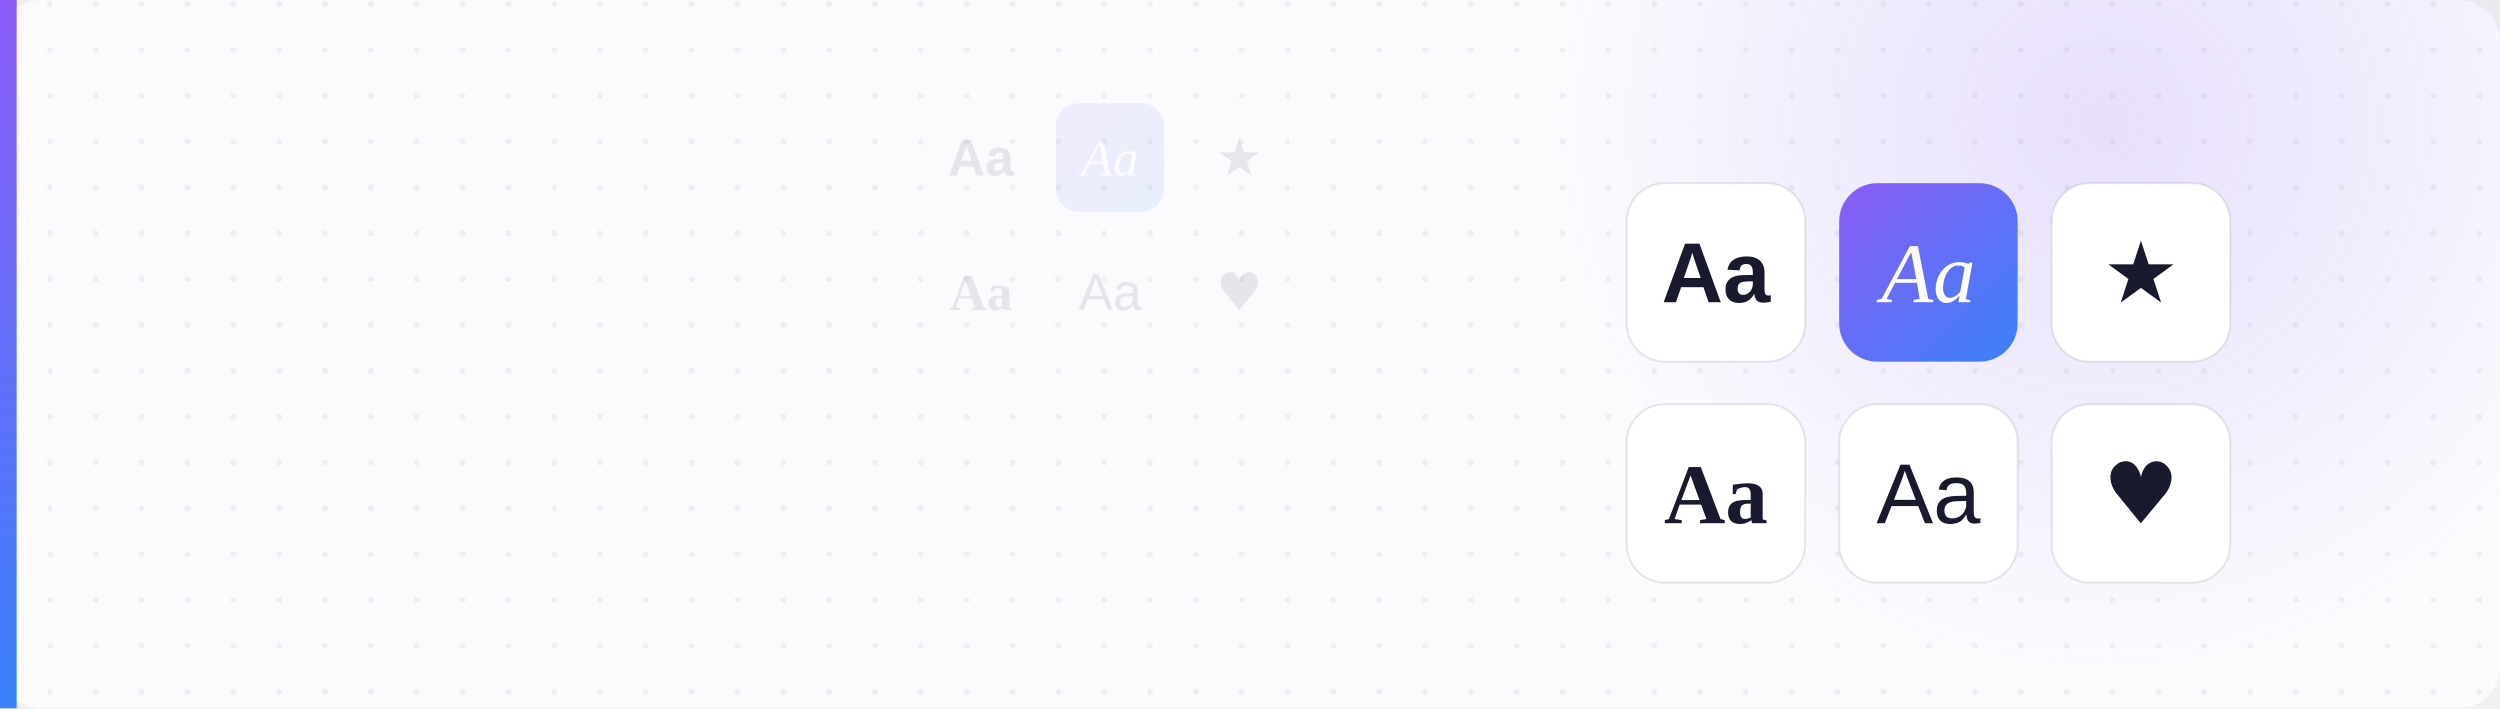
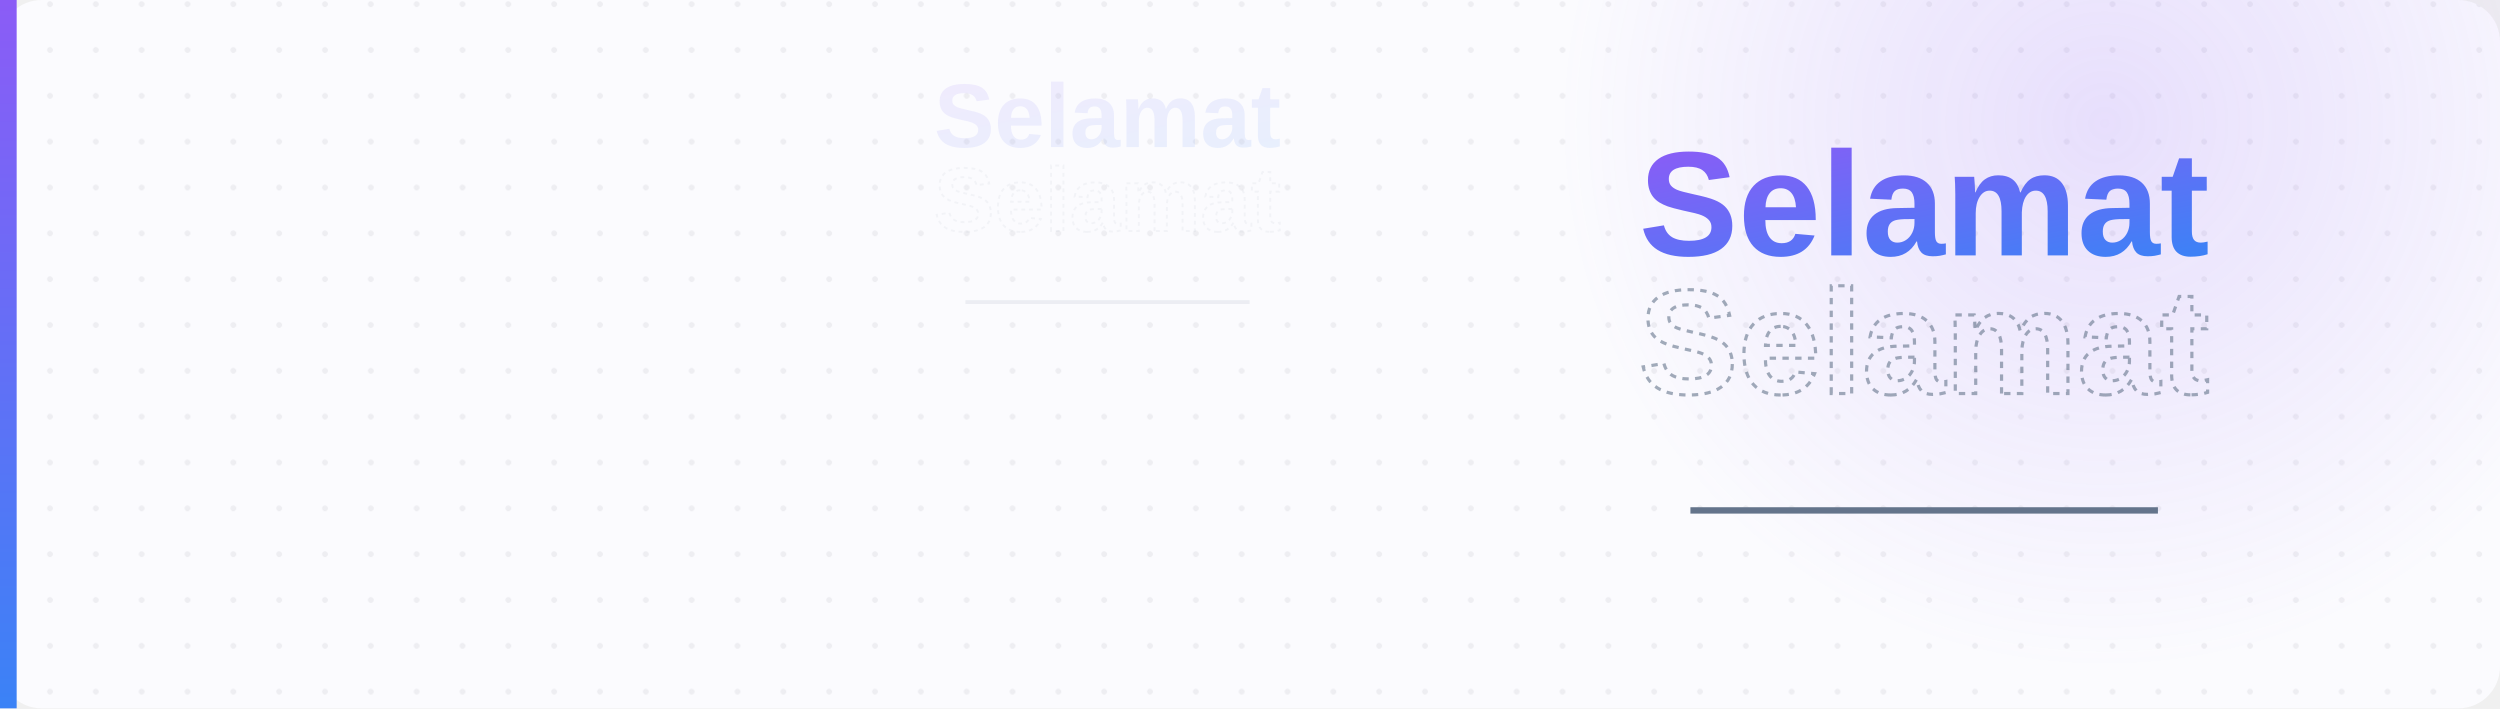
<svg xmlns="http://www.w3.org/2000/svg" viewBox="0 0 1200 340" width="1200" height="340" role="img">
  <defs>
    <linearGradient id="ghidprinta" x1="0" y1="0" x2="1" y2="1">
      <stop offset="0" stop-color="#8b5cf6" />
      <stop offset="1" stop-color="#3b82f6" />
    </linearGradient>
    <linearGradient id="gvhidprinta" x1="0" y1="0" x2="0" y2="1">
      <stop offset="0" stop-color="#8b5cf6" />
      <stop offset="1" stop-color="#3b82f6" />
    </linearGradient>
    <radialGradient id="glowhidprinta" cx="0.5" cy="0.5" r="0.5">
      <stop offset="0" stop-color="#8b5cf6" stop-opacity="0.18" />
      <stop offset="1" stop-color="#8b5cf6" stop-opacity="0" />
    </radialGradient>
    <pattern id="dotshidprinta" width="22" height="22" patternUnits="userSpaceOnUse">
      <circle cx="2" cy="2" r="1.4" fill="#1a1a2e" opacity="0.06" />
    </pattern>
  </defs>
  <rect width="1200" height="340" rx="20" fill="#FBFBFE" />
  <rect width="1200" height="340" rx="20" fill="url(#dotshidprinta)" />
  <circle cx="1010" cy="60" r="260" fill="url(#glowhidprinta)" />
  <rect x="0" y="0" width="8" height="340" fill="url(#gvhidprinta)" />
  <g transform="translate(740 -10) scale(1.02)">
-     <rect x="40" y="96" width="84" height="84" rx="18" fill="#fff" stroke="#1a1a2e" stroke-opacity="0.1" />
-     <text x="82" y="152" font-family="Liberation Sans, DejaVu Sans, sans-serif" font-size="40" font-weight="700" font-style="normal" fill="#1a1a2e" text-anchor="middle">Aa</text>
-     <rect x="140" y="96" width="84" height="84" rx="18" fill="url(#ghidprinta)" stroke="#1a1a2e" stroke-opacity="0" />
-     <text x="182" y="152" font-family="Georgia, 'Liberation Serif', 'DejaVu Serif', serif" font-size="40" font-weight="400" font-style="italic" fill="#fff" text-anchor="middle">Aa</text>
-     <rect x="240" y="96" width="84" height="84" rx="18" fill="#fff" stroke="#1a1a2e" stroke-opacity="0.1" />
-     <text x="282" y="152" font-family="DejaVu Sans, sans-serif" font-size="40" font-weight="400" font-style="normal" fill="#1a1a2e" text-anchor="middle">★</text>
-     <rect x="40" y="200" width="84" height="84" rx="18" fill="#fff" stroke="#1a1a2e" stroke-opacity="0.1" />
-     <text x="82" y="256" font-family="Georgia, 'Liberation Serif', 'DejaVu Serif', serif" font-size="40" font-weight="700" font-style="normal" fill="#1a1a2e" text-anchor="middle">Aa</text>
-     <rect x="140" y="200" width="84" height="84" rx="18" fill="#fff" stroke="#1a1a2e" stroke-opacity="0.1" />
-     <text x="182" y="256" font-family="Liberation Sans, DejaVu Sans, sans-serif" font-size="40" font-weight="400" font-style="normal" fill="#1a1a2e" text-anchor="middle">Aa</text>
-     <rect x="240" y="200" width="84" height="84" rx="18" fill="#fff" stroke="#1a1a2e" stroke-opacity="0.1" />
-     <text x="282" y="256" font-family="DejaVu Sans, sans-serif" font-size="40" font-weight="400" font-style="normal" fill="#1a1a2e" text-anchor="middle">♥</text>
+     <text x="180" y="130" font-family="Liberation Sans, DejaVu Sans, sans-serif" font-size="70" font-weight="800" fill="url(#ghidprinta)" text-anchor="middle">Selamat</text>
+     <text x="180" y="195" font-family="Liberation Sans, DejaVu Sans, sans-serif" font-size="70" font-weight="800" fill="none" stroke="#64748b" stroke-width="1.5" stroke-dasharray="3 3" text-anchor="middle" opacity="0.6">Selamat</text>
+     <line x1="70" y1="250" x2="290" y2="250" stroke="#64748b" stroke-width="3" />
  </g>
  <g transform="translate(420 -10) scale(0.62)" opacity="0.10">
-     <rect x="40" y="96" width="84" height="84" rx="18" fill="#fff" stroke="#1a1a2e" stroke-opacity="0.1" />
-     <text x="82" y="152" font-family="Liberation Sans, DejaVu Sans, sans-serif" font-size="40" font-weight="700" font-style="normal" fill="#1a1a2e" text-anchor="middle">Aa</text>
-     <rect x="140" y="96" width="84" height="84" rx="18" fill="url(#ghidprinta)" stroke="#1a1a2e" stroke-opacity="0" />
-     <text x="182" y="152" font-family="Georgia, 'Liberation Serif', 'DejaVu Serif', serif" font-size="40" font-weight="400" font-style="italic" fill="#fff" text-anchor="middle">Aa</text>
-     <rect x="240" y="96" width="84" height="84" rx="18" fill="#fff" stroke="#1a1a2e" stroke-opacity="0.1" />
-     <text x="282" y="152" font-family="DejaVu Sans, sans-serif" font-size="40" font-weight="400" font-style="normal" fill="#1a1a2e" text-anchor="middle">★</text>
-     <rect x="40" y="200" width="84" height="84" rx="18" fill="#fff" stroke="#1a1a2e" stroke-opacity="0.1" />
-     <text x="82" y="256" font-family="Georgia, 'Liberation Serif', 'DejaVu Serif', serif" font-size="40" font-weight="700" font-style="normal" fill="#1a1a2e" text-anchor="middle">Aa</text>
-     <rect x="140" y="200" width="84" height="84" rx="18" fill="#fff" stroke="#1a1a2e" stroke-opacity="0.1" />
-     <text x="182" y="256" font-family="Liberation Sans, DejaVu Sans, sans-serif" font-size="40" font-weight="400" font-style="normal" fill="#1a1a2e" text-anchor="middle">Aa</text>
-     <rect x="240" y="200" width="84" height="84" rx="18" fill="#fff" stroke="#1a1a2e" stroke-opacity="0.1" />
-     <text x="282" y="256" font-family="DejaVu Sans, sans-serif" font-size="40" font-weight="400" font-style="normal" fill="#1a1a2e" text-anchor="middle">♥</text>
+     <text x="180" y="130" font-family="Liberation Sans, DejaVu Sans, sans-serif" font-size="70" font-weight="800" fill="url(#ghidprinta)" text-anchor="middle">Selamat</text>
+     <text x="180" y="195" font-family="Liberation Sans, DejaVu Sans, sans-serif" font-size="70" font-weight="800" fill="none" stroke="#64748b" stroke-width="1.5" stroke-dasharray="3 3" text-anchor="middle" opacity="0.6">Selamat</text>
+     <line x1="70" y1="250" x2="290" y2="250" stroke="#64748b" stroke-width="3" />
  </g>
</svg>
